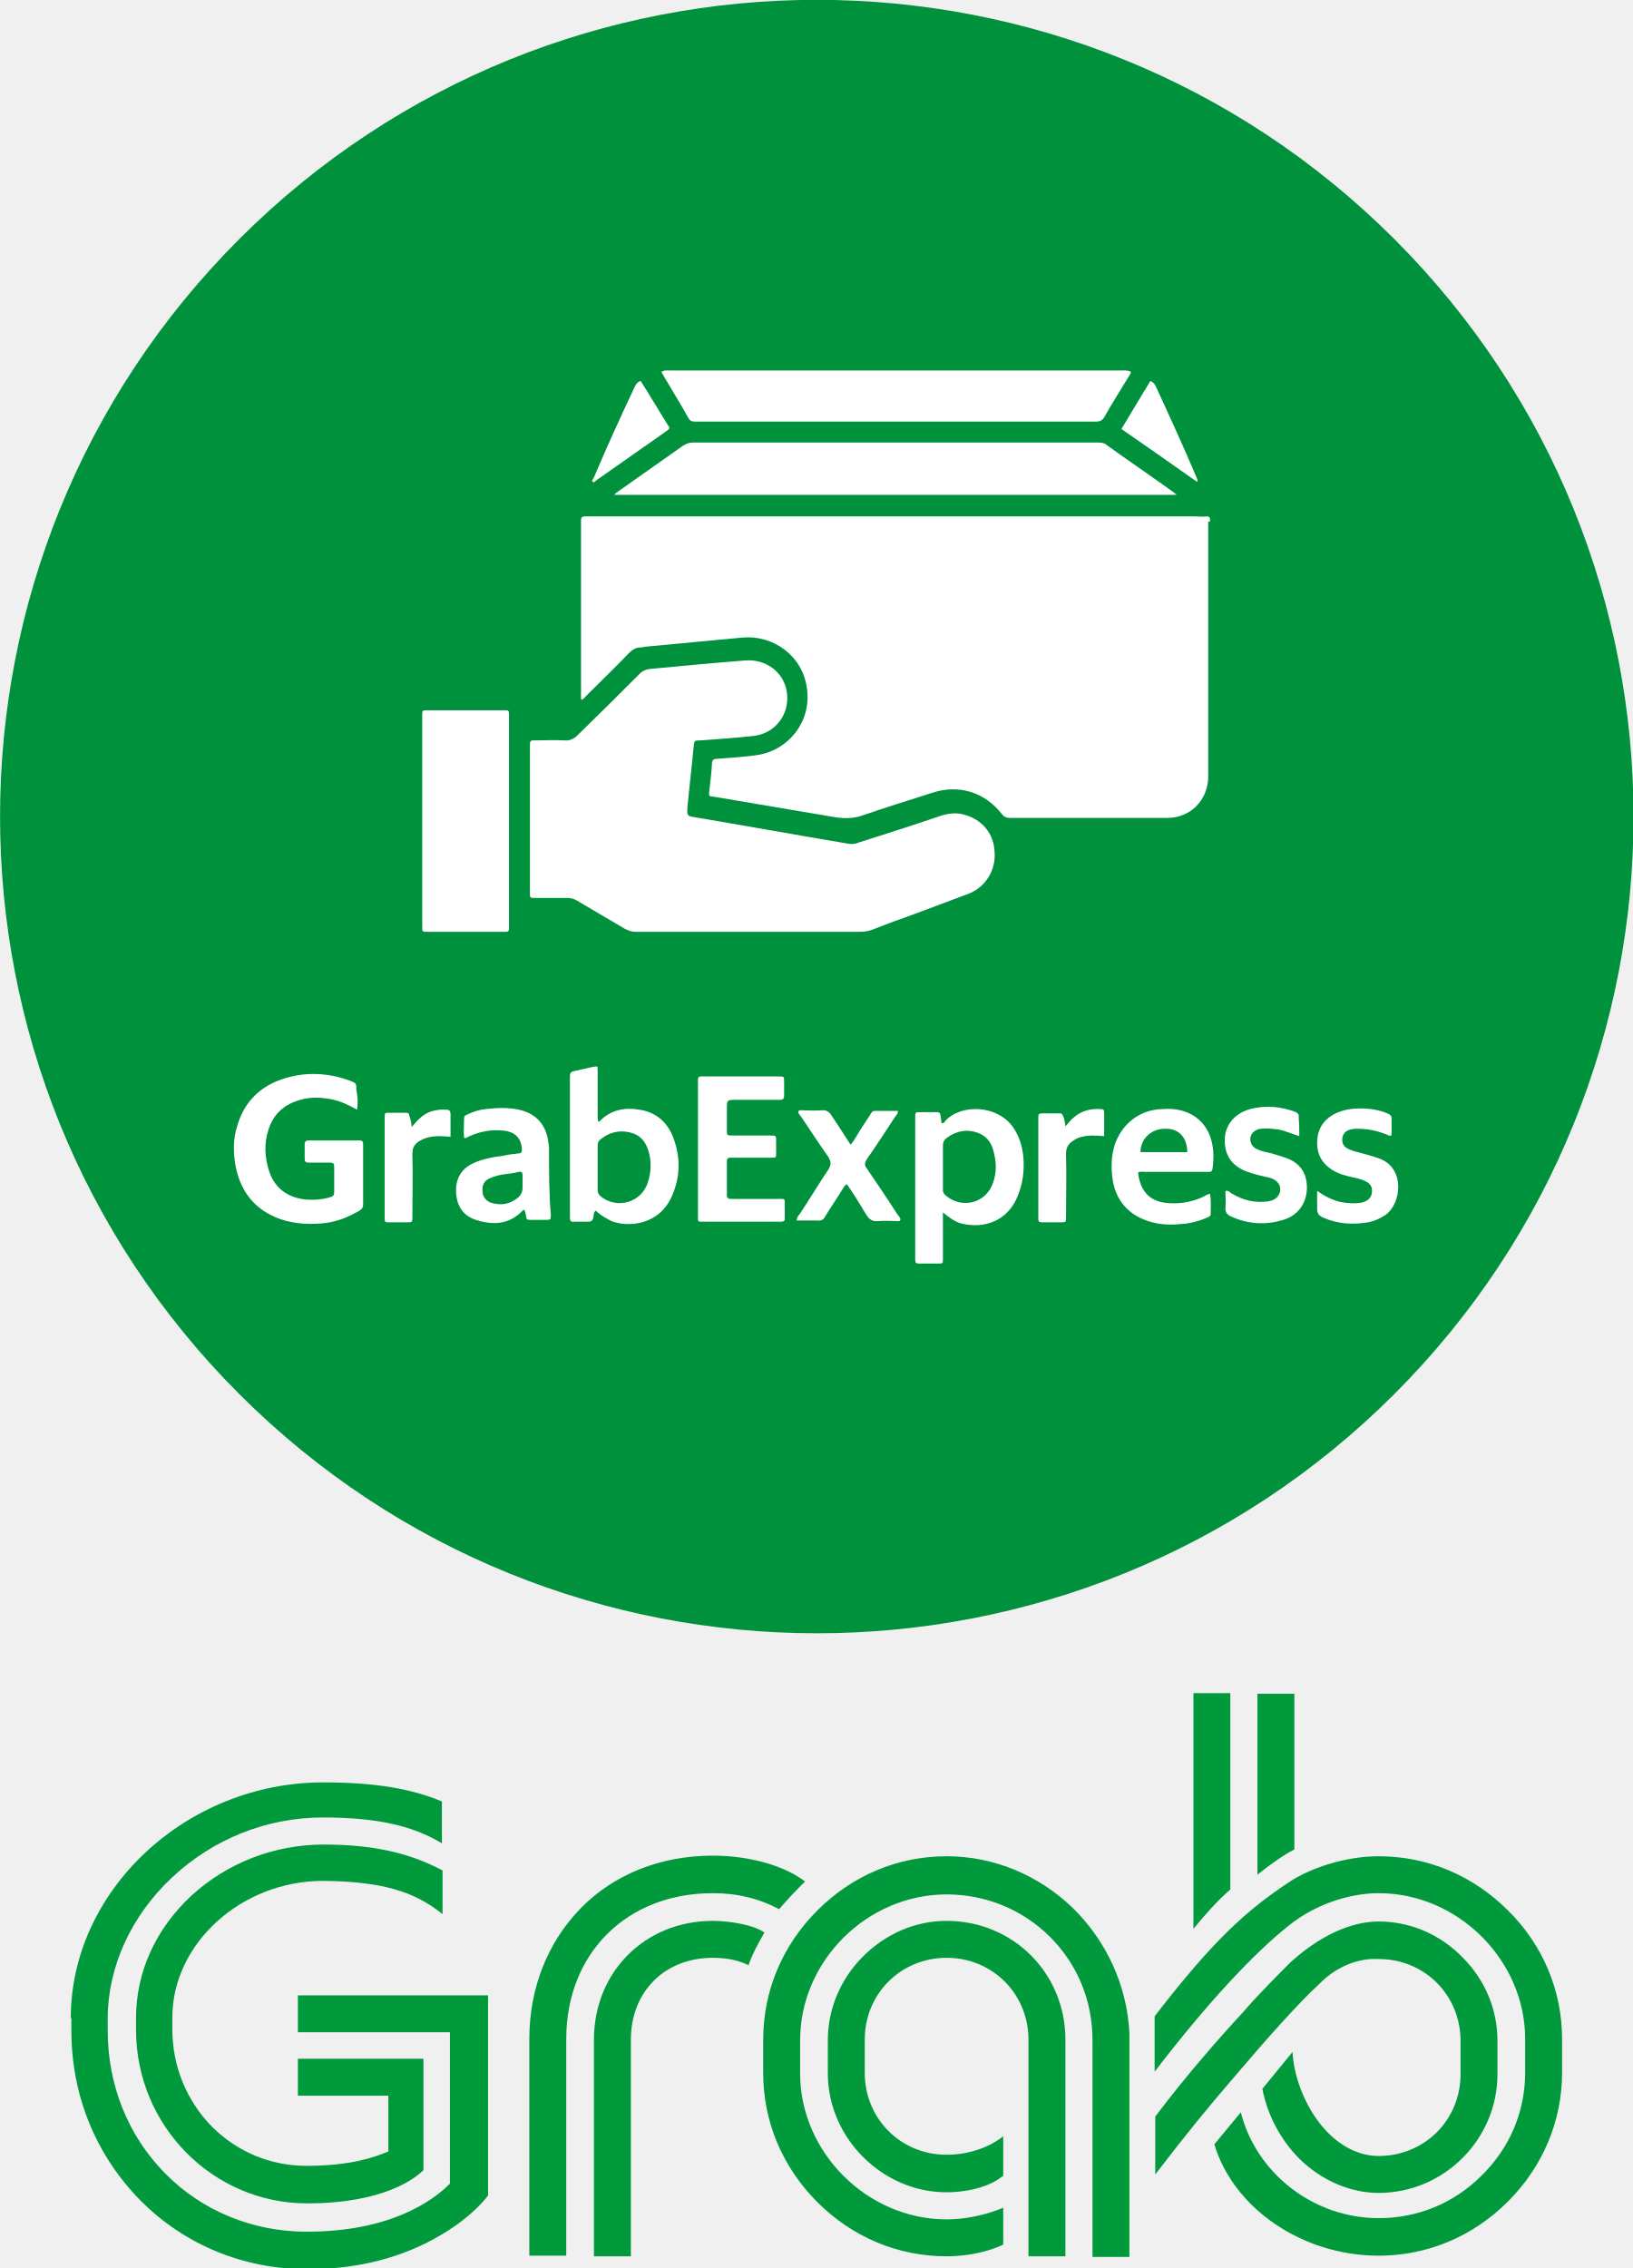
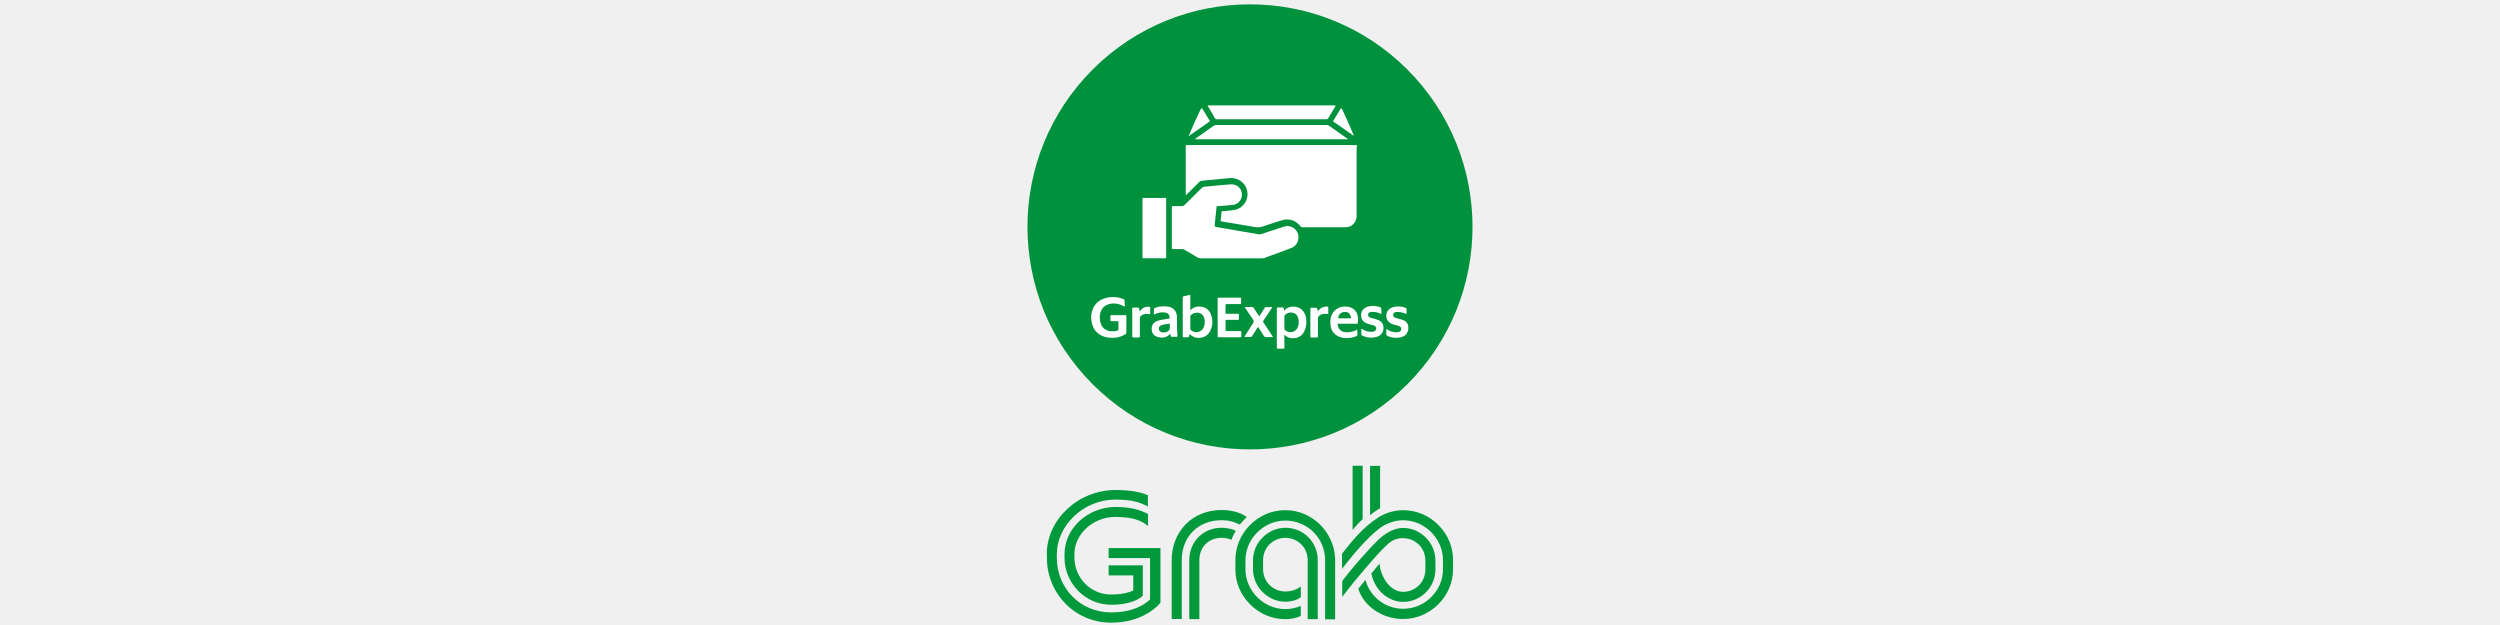
- <svg xmlns="http://www.w3.org/2000/svg" version="1.1" id="GrabExpress" x="0px" y="0px" width="265.3px" height="368.5px" viewBox="0 0 265.3 368.5" style="enable-background:new 0 0 265.3 368.5;" xml:space="preserve">
-   <style type="text/css">
+ <svg xmlns="http://www.w3.org/2000/svg" version="1.1" id="GrabExpress" x="0px" y="0px" width="100" height="25" viewBox="0 0 100 25" xml:space="preserve">
+   <defs id="defs47" />
+   <style type="text/css" id="style2">
	.st0{fill:#00913D;}
	.st1{fill:#FFFFFF;}
	.st2{fill:#009A3C;}
</style>
-   <ellipse transform="matrix(0.7071 -0.7071 0.7071 0.7071 -54.9556 132.6742)" class="st0" cx="132.7" cy="132.7" rx="132.7" ry="132.7" />
-   <path class="st1" d="M58,180.3c-1.4-0.8-2.7-1.4-4.2-1.7c-1.7-0.3-3.3-0.4-5,0.1c-2.6,0.7-4.4,2.3-5.2,4.9c-0.7,2.2-0.6,4.4,0.1,6.6  c0.9,2.9,3.1,4.4,6,4.7c1.4,0.1,2.7,0,4-0.4c0.4-0.1,0.6-0.3,0.6-0.8c0-1.4,0-2.7,0-4.1c0-0.5-0.1-0.7-0.7-0.7c-1.1,0-2.3,0-3.4,0  c-0.6,0-0.7-0.2-0.7-0.7c0-0.7,0-1.5,0-2.2c0-0.4,0.1-0.7,0.6-0.7c2.8,0,5.6,0,8.3,0c0.5,0,0.6,0.2,0.6,0.7c0,1.2,0,2.5,0,3.7  c0,2,0,3.9,0,5.9c0,0.5-0.1,0.8-0.6,1.1c-1.7,1-3.4,1.7-5.4,2c-2.5,0.3-5,0.2-7.4-0.6c-4.3-1.5-6.7-4.7-7.4-9.1  c-0.3-2-0.3-4,0.3-5.9c1-3.7,3.4-6.3,6.9-7.6c3.8-1.4,7.7-1.3,11.5,0.1c1,0.4,1,0.4,1,1.5C58.1,178.1,58.2,179.1,58,180.3z" />
-   <path class="st1" d="M66.9,183.1c0.5-0.5,0.8-1,1.2-1.3c1.2-1.2,2.7-1.6,4.4-1.5c0.5,0,0.7,0.2,0.7,0.8c0,1.2,0,2.3,0,3.6  c-1.3-0.1-2.4-0.2-3.6,0.1c-0.5,0.1-0.9,0.3-1.3,0.5c-0.9,0.5-1.3,1.1-1.3,2.2c0.1,3.4,0,6.8,0,10.2c0,0.9,0,0.9-0.9,0.9  c-0.8,0-1.6,0-2.5,0c-1.2,0-1.1,0.1-1.1-1.1c0-3.8,0-7.6,0-11.3c0-1.6,0-3.1,0-4.7c0-0.7,0-0.7,0.8-0.7c0.9,0,1.7,0,2.6,0  c0.4,0,0.6,0.1,0.6,0.5C66.7,181.7,66.8,182.3,66.9,183.1z" />
-   <path class="st1" d="M89.2,186.9c0-0.4,0-0.8-0.1-1.2c-0.3-2.9-2-4.8-4.8-5.4c-1.8-0.4-3.6-0.3-5.4-0.1c-1,0.1-2,0.4-3,0.9  c-0.3,0.1-0.5,0.2-0.5,0.6c0,1.1-0.1,2.1,0,3.2c0.1,0,0.2,0,0.3,0c0.2-0.1,0.4-0.2,0.6-0.3c1.8-0.8,3.6-1.1,5.5-0.9  c1.9,0.2,2.9,1.2,3,3.1c0,0.4-0.1,0.6-0.5,0.6c-0.9,0.1-1.8,0.2-2.6,0.4c-1.7,0.2-3.3,0.5-4.8,1.2c-2,0.9-2.9,2.6-2.8,4.7  c0.1,2.2,1.1,3.8,3.2,4.5c2.8,0.9,5.5,0.8,7.7-1.6c0,0,0.1,0,0.2,0c0.2,0.4,0.2,0.7,0.3,1.1c0,0.4,0.2,0.5,0.6,0.5  c0.9,0,1.7,0,2.6,0c0.7,0,0.8,0,0.8-0.8C89.2,194.1,89.2,190.5,89.2,186.9L89.2,186.9z M83.4,195.1L83.4,195.1  c-1,0.6-2.2,0.7-3.3,0.4c-1-0.2-1.6-0.9-1.7-1.8c-0.1-1.1,0.2-1.9,1.3-2.3c0.7-0.3,1.4-0.5,2.2-0.6c0.8-0.1,1.6-0.2,2.4-0.4  c0.4-0.1,0.6,0.1,0.6,0.5c0,0.4,0,0.9,0,1.3c0,0.2,0,0.4,0,0.5C85,194,84.3,194.6,83.4,195.1z" />
-   <path class="st1" d="M109.3,184.6c-1-2.4-2.8-3.9-5.4-4.3c-2.4-0.4-4.6,0-6.4,1.8c-0.1,0.1-0.1,0.2-0.3,0.1c-0.1-0.3-0.1-0.6-0.1-1  c0-2.3,0-4.6,0-7c0-1.1,0.1-1-1-0.8c-0.9,0.2-1.8,0.4-2.7,0.6c-0.6,0.1-0.8,0.3-0.8,0.9c0,7.6,0,15.3,0,22.9c0,0.5,0.1,0.8,0.7,0.7  c0.7,0,1.5,0,2.2,0c0.5,0,0.8-0.1,0.9-0.7c0.1-0.4,0-0.8,0.4-1.1c0.4,0.4,0.8,0.7,1.3,1c0.5,0.3,1,0.6,1.5,0.8c3.1,1,7.6,0.2,9.5-4  C110.6,191.2,110.6,187.9,109.3,184.6L109.3,184.6z M105.3,192L105.3,192c-1,3.4-5.1,4.6-7.8,2.3c-0.3-0.3-0.4-0.6-0.4-0.9  c0-1.2,0-2.4,0-3.6c0-1.2,0-2.4,0-3.6c0-0.5,0.1-0.8,0.5-1.1c1.6-1.3,3.5-1.6,5.4-0.9c1.5,0.6,2.1,1.8,2.5,3.3  C105.8,188.9,105.8,190.4,105.3,192z" />
-   <path class="st1" d="M113.4,186.6c0-3.5,0-7,0-10.5c0-0.2,0-0.5,0-0.7c0-0.4,0.2-0.5,0.5-0.5c0.1,0,0.2,0,0.3,0c4.1,0,8.2,0,12.3,0  c0.9,0,0.9,0,0.9,0.9c0,0.7,0,1.5,0,2.2c0,0.5-0.2,0.7-0.7,0.7c-2.4,0-4.7,0-7.1,0c-1.5,0-1.5,0-1.5,1.5c0,1.2,0,2.4,0,3.5  c0,0.7,0,0.8,0.8,0.8c2.1,0,4.2,0,6.3,0c0.9,0,0.9,0,0.9,0.9c0,0.7,0,1.4,0,2c0,0.7,0,0.7-0.8,0.7c-2,0-4,0-6,0c-0.2,0-0.4,0-0.6,0  c-0.4,0-0.6,0.1-0.6,0.6c0,1.8,0,3.6,0,5.5c0,0.6,0.4,0.6,0.8,0.6c2.4,0,4.8,0,7.3,0c1.5,0,1.3-0.2,1.3,1.3c0,0.6,0,1.1,0,1.7  c0.1,0.6-0.2,0.7-0.7,0.7c-4.2,0-8.5,0-12.7,0c-0.7,0-0.7,0-0.7-0.8C113.4,193.9,113.4,190.3,113.4,186.6z" />
-   <path class="st1" d="M138.2,186c0.6-0.7,1-1.5,1.5-2.3c0.6-0.9,1.1-1.7,1.7-2.6c0.2-0.3,0.3-0.6,0.7-0.6c1.3,0,2.5,0,3.8,0  c0,0.5-0.3,0.7-0.5,1c-1.5,2.3-3,4.6-4.6,6.9c-0.3,0.5-0.4,0.9,0,1.4c1.7,2.5,3.4,5,5,7.5c0.2,0.3,0.5,0.5,0.5,0.9  c-0.2,0.3-0.4,0.2-0.7,0.2c-1,0-1.9-0.1-2.9,0c-1,0.1-1.5-0.3-2-1.1c-1-1.7-2-3.3-3.1-4.9c-0.4,0.2-0.5,0.5-0.7,0.8  c-0.9,1.5-1.9,2.9-2.8,4.4c-0.3,0.6-0.7,0.8-1.4,0.7c-1.1,0-2.2,0-3.3,0c0.1-0.5,0.3-0.8,0.5-1c1.6-2.4,3.1-4.9,4.7-7.3  c0.5-0.8,0.4-1.3,0-2c-1.5-2.1-2.9-4.3-4.4-6.5c-0.2-0.3-0.5-0.5-0.5-0.9c0.2-0.3,0.4-0.2,0.7-0.2c1,0,2.1,0.1,3.1,0  c0.8-0.1,1.3,0.3,1.7,1C136.3,183,137.2,184.5,138.2,186z" />
-   <path class="st1" d="M166.3,188.4c-0.1-1.8-0.6-3.6-1.6-5.1c-2.5-3.8-8.5-4-11.1-1.2c-0.1,0.2-0.2,0.4-0.6,0.4  c-0.1-0.4-0.1-0.9-0.2-1.3c0-0.3-0.2-0.5-0.6-0.5c-1,0-2,0-3,0c-0.4,0-0.5,0.2-0.5,0.5c0,0.2,0,0.4,0,0.6c0,7.4,0,14.8,0,22.3  c0,0.2,0,0.4,0,0.6c0,0.4,0.1,0.6,0.6,0.6c1,0,2.1,0,3.1,0c0.8,0,0.8,0,0.8-0.8c0-2.1,0-4.2,0-6.3c0-0.3,0-0.7,0-1.2  c1,0.8,1.9,1.5,3,1.8c3.7,0.9,7.6-0.4,9.2-4.6C166.2,192.2,166.4,190.3,166.3,188.4L166.3,188.4z M161.4,192L161.4,192  c-1,3.4-5,4.6-7.8,2.2c-0.3-0.3-0.4-0.5-0.4-0.9c0-1.2,0-2.5,0-3.7c0-1.2,0-2.4,0-3.5c0-0.5,0.2-0.9,0.6-1.2  c1.6-1.2,3.4-1.5,5.2-0.8c1.5,0.6,2.2,1.8,2.5,3.3C161.9,188.9,161.9,190.5,161.4,192z" />
-   <path class="st1" d="M173.1,183c0.5-0.5,0.8-1,1.2-1.3c1.3-1.2,2.8-1.6,4.5-1.5c0.3,0,0.6,0,0.6,0.5c0,1.3,0,2.5,0,3.9  c-1.3-0.1-2.4-0.2-3.6,0.1c-0.4,0.1-0.8,0.2-1.2,0.5c-0.9,0.5-1.4,1.1-1.4,2.3c0.1,3.4,0,6.8,0,10.2c0,0.9,0,0.9-0.9,0.9  c-1,0-2,0-3,0c-0.4,0-0.6-0.1-0.6-0.5c0-0.2,0-0.5,0-0.7c0-5.1,0-10.2,0-15.3c0-0.2,0-0.5,0-0.7c0-0.3,0.1-0.5,0.5-0.5c1,0,2,0,3,0  c0.3,0,0.4,0.1,0.5,0.4C172.9,181.6,173,182.2,173.1,183z" />
-   <path class="st1" d="M196.3,183.9c-0.8-1.6-2.1-2.7-3.8-3.3c-1.2-0.4-2.4-0.5-3.7-0.4c-3.4,0.1-6.2,2.1-7.5,5.3  c-0.7,1.8-0.8,3.7-0.6,5.6c0.4,3.9,2.7,6.5,6.5,7.5c1.9,0.5,3.7,0.4,5.6,0.2c1.2-0.2,2.3-0.5,3.4-1c0.2-0.1,0.5-0.2,0.5-0.5  c0-1.1,0.1-2.2-0.1-3.3c-0.1,0-0.2,0-0.2,0c-0.3,0.1-0.5,0.2-0.8,0.4c-1.7,0.8-3.5,1.2-5.4,1.1c-3.2-0.1-4.9-1.7-5.3-5  c0.4-0.2,0.8-0.1,1.1-0.1c3.3,0,6.6,0,9.8,0c0.2,0,0.5,0,0.7,0c0.3,0,0.4-0.1,0.5-0.5C197.3,187.8,197.2,185.8,196.3,183.9  L196.3,183.9z M185.3,187.2L185.3,187.2c0-2.2,1.8-3.9,4.2-3.8c2.1,0,3.4,1.5,3.4,3.8C190.3,187.2,187.8,187.2,185.3,187.2z" />
-   <path class="st1" d="M211.1,184.6c-1.3-0.4-2.3-0.9-3.5-1.1c-0.9-0.1-1.9-0.2-2.8-0.1c-1.3,0.2-2,1.3-1.5,2.4c0.2,0.5,0.6,0.8,1.1,1  c0.7,0.3,1.4,0.4,2.2,0.6c1,0.3,2.1,0.6,3,1c1.6,0.8,2.5,2,2.7,3.8c0.3,2.8-1.1,5.2-3.8,6c-2.9,0.9-5.8,0.7-8.6-0.6  c-0.6-0.3-0.8-0.7-0.8-1.3c0.1-0.9,0-1.8,0-2.8c0.5-0.1,0.7,0.2,1,0.4c1.8,1.1,3.8,1.6,5.9,1.3c0.6-0.1,1.2-0.3,1.6-0.8  c0.7-0.9,0.5-2.1-0.5-2.7c-0.5-0.3-1-0.4-1.5-0.5c-0.9-0.2-1.7-0.4-2.6-0.7c-2.8-0.9-4.1-2.7-4-5.5c0.1-2.4,1.8-4.3,4.5-4.9  c2.3-0.5,4.6-0.3,6.8,0.5c0.5,0.2,0.8,0.4,0.7,1C211.1,182.6,211.1,183.5,211.1,184.6z" />
-   <path class="st1" d="M214,193.5c1.3,0.9,2.5,1.5,3.8,1.8c1.1,0.2,2.3,0.3,3.4,0.1c1-0.2,1.6-0.8,1.7-1.6c0.1-0.9-0.2-1.5-1.1-1.9  c-0.8-0.4-1.6-0.5-2.4-0.7c-0.8-0.2-1.6-0.4-2.4-0.8c-1.9-1-3-2.5-3-4.7c0-2.2,1-3.8,3-4.8c1.3-0.6,2.6-0.8,4-0.8  c1.5,0,3,0.2,4.4,0.8c0.5,0.2,0.7,0.4,0.7,0.9c0,0.6,0,1.3,0,1.9c0,1,0,1-0.9,0.6c-1.5-0.6-3-0.9-4.6-0.9c-0.4,0-0.7,0-1.1,0.1  c-0.9,0.2-1.3,0.7-1.4,1.4c-0.1,0.9,0.2,1.4,1,1.8c0.5,0.2,1,0.4,1.5,0.5c1.1,0.3,2.3,0.6,3.4,1c4.4,1.5,3.7,7.4,1.1,9.2  c-0.9,0.6-1.8,1-2.8,1.2c-2.5,0.4-5,0.3-7.4-0.8c-0.6-0.3-0.9-0.6-0.9-1.4C214,195.5,214,194.6,214,193.5z" />
-   <path class="st1" d="M196.6,84.4c0-0.3-0.1-0.5-0.5-0.5c-0.7,0.1-1.4,0-2,0c-32.7,0-65.4,0-98.1,0c-0.3,0-0.6,0-1,0  c-0.4,0-0.6,0.2-0.6,0.6c0,0.2,0,0.4,0,0.6c0,9.2,0,18.3,0,27.5c0,0.3,0,0.7,0,1c0.1,0,0.2,0.1,0.2,0.1c0.2-0.2,0.4-0.3,0.5-0.5  c2.4-2.4,4.8-4.7,7.1-7.1c0.5-0.5,1.1-0.9,1.8-0.9c0.2,0,0.4,0,0.6-0.1c5.3-0.5,10.6-1,15.9-1.5c5.2-0.5,9.9,3,10.6,8.2  c0.8,5.5-3,9.9-7.6,10.8c-1.1,0.2-2.2,0.3-3.3,0.4c-1.3,0.1-2.6,0.2-3.8,0.3c-0.3,0-0.6,0.1-0.7,0.5c-0.1,1.7-0.3,3.4-0.5,5.1  c0,0.3,0,0.5,0.4,0.5c0.2,0,0.5,0.1,0.7,0.1c6.5,1.1,13,2.2,19.5,3.3c1.4,0.2,2.9,0.2,4.3-0.3c3.8-1.3,7.6-2.5,11.4-3.7  c4.3-1.4,8.5-0.1,11.3,3.5c0.4,0.5,0.8,0.6,1.3,0.6c4,0,7.9,0,11.9,0c4.5,0,9.1,0,13.6,0c3.7,0,6.5-2.7,6.7-6.4c0-0.4,0-0.7,0-1.1  c0-13.6,0-27.1,0-40.7C196.6,84.9,196.6,84.7,196.6,84.4z" />
-   <path class="st1" d="M156.4,132.3c-1.2-0.3-2.5-0.1-3.7,0.3c-4.4,1.5-8.8,2.9-13.2,4.3c-0.5,0.2-1,0.3-1.6,0.2  c-8.3-1.4-16.6-2.9-24.9-4.3c-1.4-0.2-1.4-0.3-1.3-1.7c0.3-3.3,0.7-6.5,1-9.8c0.1-1,0.1-1,1.1-1c2.8-0.2,5.6-0.4,8.4-0.7  c3.8-0.3,6.3-3.7,5.6-7.4c-0.6-3.1-3.4-5.1-6.6-4.9c-5.2,0.4-10.4,0.9-15.7,1.4c-0.6,0.1-1.1,0.3-1.5,0.7c-3.4,3.4-6.7,6.7-10.1,10  c-0.6,0.6-1.3,1-2.2,0.9c-1.6-0.1-3.2,0-4.8,0c-0.7,0-0.8,0-0.8,0.8c0,8,0,16,0,24c0,0.8,0,0.8,0.9,0.8c1.7,0,3.4,0,5.1,0  c0.6,0,1.1,0.1,1.6,0.4c2.6,1.5,5.2,3.1,7.8,4.6c0.6,0.3,1.1,0.5,1.8,0.5c6.1,0,12.2,0,18.3,0c6.1,0,12.1,0,18.2,0  c0.6,0,1.2-0.1,1.8-0.3c2.3-0.9,4.7-1.8,7-2.6c2.9-1.1,5.9-2.2,8.8-3.3c2.8-1.1,4.4-3.9,4.2-6.7C161.5,135.3,159.4,133,156.4,132.3z  " />
-   <path class="st1" d="M178.4,71.9c-21.9,0-43.9,0-65.8,0c-0.6,0-1.1,0.2-1.6,0.5c-3.5,2.5-7,4.9-10.5,7.4c-0.2,0.2-0.5,0.3-0.7,0.6  c30.5,0,60.9,0,91.4,0c-0.3-0.2-0.4-0.3-0.5-0.4c-3.6-2.6-7.3-5.1-10.9-7.7C179.5,72,179,71.9,178.4,71.9z" />
-   <path class="st1" d="M111.9,68c0.3,0.5,0.7,0.5,1.1,0.5c21.7,0,43.4,0,65.1,0c0.6,0,1-0.2,1.3-0.7c1.3-2.3,2.7-4.5,4.1-6.8  c0.1-0.2,0.3-0.3,0.2-0.6c-0.6-0.3-1.2-0.2-1.8-0.2c-16,0-32,0-48.1,0c-8.2,0-16.5,0-24.7,0c-0.6,0-1.1-0.1-1.6,0.2  c0,0.1,0,0.2,0.1,0.3C109,63.1,110.5,65.5,111.9,68z" />
-   <path class="st1" d="M81.8,115.4c-4.1,0-8.2,0-12.3,0c-0.9,0-0.9,0-0.9,0.9c0,11.4,0,22.8,0,34.2c0,0.9,0,0.9,0.9,0.9  c4.1,0,8.2,0,12.3,0c0.1,0,0.3,0,0.4,0c0.4,0,0.5-0.2,0.5-0.5c0-0.2,0-0.5,0-0.7c0-5.6,0-11.2,0-16.8c0-5.7,0-11.4,0-17.1  C82.7,115.4,82.7,115.4,81.8,115.4z" />
-   <path class="st1" d="M194.5,78.3c0.1-0.3,0.1-0.4,0-0.5c-2.1-5-4.4-10-6.7-15c-0.2-0.4-0.4-0.7-0.9-0.9c-1.6,2.6-3.1,5.2-4.7,7.8  C186.4,72.6,190.4,75.4,194.5,78.3z" />
-   <path class="st1" d="M96.8,78.1c3.8-2.7,7.6-5.3,11.4-8c0.7-0.5,0.7-0.5,0.2-1.2c-1.1-1.8-2.2-3.6-3.3-5.4c-0.3-0.5-0.7-1.1-1-1.6  c-0.6,0.2-0.8,0.6-1,1c-2.3,4.9-4.6,9.9-6.7,14.9c-0.1,0.1-0.3,0.3-0.1,0.5C96.5,78.4,96.7,78.3,96.8,78.1z" />
-   <path class="st2" d="M204.3,304.6v-29.4h6v25.3C208.7,301.3,206.4,302.9,204.3,304.6L204.3,304.6z M193.9,313.4L193.9,313.4  c1.8-2.2,3.8-4.5,6-6.4v-31.9h-6V313.4L193.9,313.4z M124,336.8L124,336.8c0,7.9,3.1,15.3,8.8,21c5.7,5.7,13.1,8.8,21,8.8  c3.3,0,6.7-0.7,9.2-1.9v-6c-2.8,1.2-6.2,1.9-9.2,1.9c-12.9,0-23.8-10.9-23.8-23.7v-5.4c0-12.9,10.9-23.7,23.8-23.7  c6.4,0,12.4,2.5,16.8,6.9c4.5,4.5,6.9,10.4,6.9,16.8v35.2h6v-36.4c-0.4-7.7-3.7-14.9-9.2-20.3c-5.6-5.4-12.9-8.4-20.5-8.4  c-7.9,0-15.3,3.1-21,8.8c-5.7,5.7-8.8,13.1-8.8,21V336.8L124,336.8z M214.3,322.4c-3.1,2.8-8.7,9.1-13.2,14.4  c-5,5.8-8.1,9.6-13.4,16.5v-9.4c4.8-6.4,10.4-12.8,14.3-17c2.3-2.7,6.1-6.5,7.7-8.1l0,0c6-5.4,11.1-6.6,14.3-6.6c5,0,9.9,2,13.6,5.8  c3.7,3.7,5.7,8.5,5.7,13.6v5.4c0,10.6-8.7,19.3-19.3,19.3c-4.4,0-8.7-1.8-12.2-4.9c-3.4-3.1-5.8-7.4-6.7-12l4.9-6  c0.2,3.8,1.8,8.1,4.2,11.3c2.7,3.6,6.2,5.6,9.8,5.6c7.4,0,13.3-5.8,13.3-13.3v-5.4c0-7.4-5.8-13.3-13.3-13.3  C220.6,318.1,217,319.6,214.3,322.4L214.3,322.4L214.3,322.4z M71.9,311L71.9,311v-7.1c-5.5-2.9-11.4-4.2-19.3-4.2  c-8.1,0-15.7,3-21.5,8.3c-5.8,5.4-9,12.4-9,19.9v1.9c0,15.6,12.5,28.2,27.8,28.2c12.5,0,17.6-4.1,18.9-5.4v-18.1H48.4v6h14.7v9.1  l-0.1,0c-1.9,0.8-5.8,2.3-13.2,2.3c-5.9,0-11.3-2.3-15.4-6.4c-4.1-4.2-6.4-9.8-6.4-15.8v-1.9c0-12,11.2-22.2,24.5-22.2  C61.8,305.7,67.2,307.2,71.9,311L71.9,311z M115.8,318.1c-7.8,0-13.3,5.5-13.3,13.3v35.2h-6v-35.2c0-11,8.3-19.3,19.3-19.3  c2.9,0,6.8,0.7,8.4,1.9c-1.1,1.9-1.9,3.4-2.6,5.3C120,318.5,118.1,318.1,115.8,318.1L115.8,318.1L115.8,318.1z M11.5,327.9  c0-20.8,18.8-38.3,41-38.3c8.4,0,14.3,1,19.3,3.1v6.8c-4.8-2.9-10.7-4.2-19.3-4.2c-9.2,0-17.9,3.5-24.6,9.8  c-6.6,6.2-10.4,14.5-10.4,22.9v1.9c0,8.9,3.3,17.1,9.3,23.2c6,6.1,14.2,9.5,23,9.5c13.5,0,20.4-4.9,23.3-7.8l0,0v-24.6H48.4v-6h30.9  v32.5c-0.2,0.3-2.5,3.4-7.6,6.4c-6.2,3.7-13.5,5.6-21.8,5.6c-10.3,0-20-4-27.1-11.2c-7.2-7.3-11.2-17-11.2-27.5V327.9L11.5,327.9  L11.5,327.9z M173.1,366.6h-6v-35.2c0-7.4-5.8-13.3-13.3-13.3c-7.4,0-13.3,5.8-13.3,13.3v5.4c0,7.4,5.8,13.3,13.3,13.3  c3.4,0,6.8-1.1,9.2-3v6.4c-2.4,2-6.3,2.7-9.2,2.7c-10.5,0-19.3-8.9-19.3-19.3v-5.4c0-5,2-9.9,5.7-13.6c3.7-3.7,8.5-5.8,13.6-5.8  c10.8,0,19.3,8.5,19.3,19.3V366.6L173.1,366.6L173.1,366.6z M115.8,307.6c-14,0-23.8,9.8-23.8,23.7v35.2h-6v-35.2  c0-8.3,3-15.8,8.4-21.3c5.4-5.5,13-8.5,21.4-8.5c5.9,0,11.6,1.6,15,4.2c-1.1,1.1-2.7,2.7-4.2,4.5  C123.4,308.5,119.9,307.6,115.8,307.6L115.8,307.6L115.8,307.6z M245,310.4L245,310.4c-5.7-5.7-13.1-8.8-21-8.8  c-5.7,0-11.5,2.1-14.7,4.3c-6.6,4.4-12,9.1-21.7,21.7v9c8.2-10.7,16-19.2,22-23.9c3.9-3.1,9.4-5.1,14.4-5.1  c12.9,0,23.8,10.9,23.8,23.7v5.4c0,6.4-2.5,12.3-7.1,16.8c-4.5,4.5-10.4,6.9-16.7,6.9c-10.6,0-19.9-7.3-22.4-17.2l-4.3,5.2  c3.1,10.4,14.3,18.1,26.7,18.1c7.9,0,15.3-3.1,21-8.8c5.7-5.7,8.8-13.1,8.8-21v-5.4C253.8,323.5,250.7,316,245,310.4z" />
+   <g id="g3855" transform="translate(40.79632,-0.5855403)">
+     <circle style="fill:#00913d;stroke-width:0.067" r="8.901" id="ellipse4" cy="13.339" cx="-0.323" class="st0" transform="rotate(-45)" />
+     <path style="fill:#ffffff;stroke-width:0.067" id="path6" d="M 4.193,12.856 C 4.099,12.802 4.011,12.762 3.911,12.742 3.797,12.721 3.689,12.715 3.575,12.748 c -0.174,0.047 -0.295,0.154 -0.349,0.329 -0.047,0.148 -0.04,0.295 0.007,0.443 0.06,0.195 0.208,0.295 0.402,0.315 0.094,0.007 0.181,0 0.268,-0.027 0.027,-0.007 0.04,-0.02 0.04,-0.054 0,-0.094 0,-0.181 0,-0.275 0,-0.034 -0.007,-0.047 -0.047,-0.047 -0.074,0 -0.154,0 -0.228,0 -0.04,0 -0.047,-0.013 -0.047,-0.047 0,-0.047 0,-0.101 0,-0.148 0,-0.027 0.007,-0.047 0.04,-0.047 0.188,0 0.376,0 0.557,0 0.034,0 0.04,0.013 0.04,0.047 0,0.08 0,0.168 0,0.248 0,0.134 0,0.262 0,0.396 0,0.034 -0.007,0.054 -0.04,0.074 -0.114,0.067 -0.228,0.114 -0.362,0.134 -0.168,0.02 -0.335,0.013 -0.496,-0.04 C 3.072,13.949 2.911,13.734 2.864,13.439 c -0.02,-0.134 -0.02,-0.268 0.02,-0.396 0.067,-0.248 0.228,-0.423 0.463,-0.51 0.255,-0.094 0.516,-0.087 0.771,0.007 0.067,0.027 0.067,0.027 0.067,0.101 0.013,0.067 0.02,0.134 0.007,0.215 z" class="st1" />
+     <path style="fill:#ffffff;stroke-width:0.067" id="path8" d="m 4.789,13.043 c 0.034,-0.034 0.054,-0.067 0.08,-0.087 0.08,-0.08 0.181,-0.107 0.295,-0.101 0.034,0 0.047,0.013 0.047,0.054 0,0.08 0,0.154 0,0.241 -0.087,-0.007 -0.161,-0.013 -0.241,0.007 -0.034,0.007 -0.06,0.02 -0.087,0.034 -0.06,0.034 -0.087,0.074 -0.087,0.148 0.007,0.228 0,0.456 0,0.684 0,0.06 0,0.06 -0.06,0.06 -0.054,0 -0.107,0 -0.168,0 -0.08,0 -0.074,0.007 -0.074,-0.074 0,-0.255 0,-0.51 0,-0.758 0,-0.107 0,-0.208 0,-0.315 0,-0.047 0,-0.047 0.054,-0.047 0.06,0 0.114,0 0.174,0 0.027,0 0.04,0.007 0.04,0.034 0.013,0.027 0.02,0.067 0.027,0.121 z" class="st1" />
+     <path style="fill:#ffffff;stroke-width:0.067" id="path10" d="m 6.285,13.298 c 0,-0.027 0,-0.054 -0.007,-0.08 C 6.258,13.023 6.144,12.896 5.957,12.856 5.836,12.829 5.715,12.836 5.594,12.849 c -0.067,0.007 -0.134,0.027 -0.201,0.06 -0.02,0.007 -0.034,0.013 -0.034,0.04 0,0.074 -0.007,0.141 0,0.215 0.007,0 0.013,0 0.02,0 0.013,-0.007 0.027,-0.013 0.04,-0.02 0.121,-0.054 0.241,-0.074 0.369,-0.06 0.127,0.013 0.195,0.08 0.201,0.208 0,0.027 -0.007,0.04 -0.034,0.04 -0.06,0.007 -0.121,0.013 -0.174,0.027 -0.114,0.013 -0.221,0.034 -0.322,0.08 -0.134,0.06 -0.195,0.174 -0.188,0.315 0.007,0.148 0.074,0.255 0.215,0.302 0.188,0.06 0.369,0.054 0.516,-0.107 0,0 0.007,0 0.013,0 0.013,0.027 0.013,0.047 0.02,0.074 0,0.027 0.013,0.034 0.04,0.034 0.06,0 0.114,0 0.174,0 0.047,0 0.054,0 0.054,-0.054 -0.02,-0.221 -0.02,-0.463 -0.02,-0.704 z m -0.389,0.55 v 0 c -0.067,0.04 -0.148,0.047 -0.221,0.027 -0.067,-0.013 -0.107,-0.06 -0.114,-0.121 -0.007,-0.074 0.013,-0.127 0.087,-0.154 0.047,-0.02 0.094,-0.034 0.148,-0.04 0.054,-0.007 0.107,-0.013 0.161,-0.027 0.027,-0.007 0.04,0.007 0.04,0.034 0,0.027 0,0.06 0,0.087 0,0.013 0,0.027 0,0.034 0.007,0.087 -0.04,0.127 -0.101,0.161 z" class="st1" />
+     <path style="fill:#ffffff;stroke-width:0.067" id="path12" d="m 7.634,13.144 c -0.067,-0.161 -0.188,-0.262 -0.362,-0.288 -0.161,-0.027 -0.309,0 -0.429,0.121 -0.007,0.007 -0.007,0.013 -0.02,0.007 -0.007,-0.02 -0.007,-0.04 -0.007,-0.067 0,-0.154 0,-0.309 0,-0.47 0,-0.074 0.007,-0.067 -0.067,-0.054 -0.06,0.013 -0.121,0.027 -0.181,0.04 -0.04,0.007 -0.054,0.02 -0.054,0.06 0,0.51 0,1.026 0,1.536 0,0.034 0.007,0.054 0.047,0.047 0.047,0 0.101,0 0.148,0 0.034,0 0.054,-0.007 0.06,-0.047 0.007,-0.027 0,-0.054 0.027,-0.074 0.027,0.027 0.054,0.047 0.087,0.067 0.034,0.02 0.067,0.04 0.101,0.054 0.208,0.067 0.51,0.013 0.637,-0.268 0.101,-0.221 0.101,-0.443 0.013,-0.664 z m -0.268,0.496 v 0 c -0.067,0.228 -0.342,0.309 -0.523,0.154 -0.02,-0.02 -0.027,-0.04 -0.027,-0.06 0,-0.08 0,-0.161 0,-0.241 0,-0.08 0,-0.161 0,-0.241 0,-0.034 0.007,-0.054 0.034,-0.074 0.107,-0.087 0.235,-0.107 0.362,-0.06 0.101,0.04 0.141,0.121 0.168,0.221 0.02,0.094 0.02,0.195 -0.013,0.302 z" class="st1" />
+     <path style="fill:#ffffff;stroke-width:0.067" id="path14" d="m 7.909,13.278 c 0,-0.235 0,-0.47 0,-0.704 0,-0.013 0,-0.034 0,-0.047 0,-0.027 0.013,-0.034 0.034,-0.034 0.007,0 0.013,0 0.02,0 0.275,0 0.55,0 0.825,0 0.06,0 0.06,0 0.06,0.06 0,0.047 0,0.101 0,0.148 0,0.034 -0.013,0.047 -0.047,0.047 -0.161,0 -0.315,0 -0.476,0 -0.101,0 -0.101,0 -0.101,0.101 0,0.08 0,0.161 0,0.235 0,0.047 0,0.054 0.054,0.054 0.141,0 0.282,0 0.423,0 0.06,0 0.06,0 0.06,0.06 0,0.047 0,0.094 0,0.134 0,0.047 0,0.047 -0.054,0.047 -0.134,0 -0.268,0 -0.402,0 -0.013,0 -0.027,0 -0.04,0 -0.027,0 -0.04,0.007 -0.04,0.04 0,0.121 0,0.241 0,0.369 0,0.04 0.027,0.04 0.054,0.04 0.161,0 0.322,0 0.49,0 0.101,0 0.087,-0.013 0.087,0.087 0,0.04 0,0.074 0,0.114 0.007,0.04 -0.013,0.047 -0.047,0.047 -0.282,0 -0.57,0 -0.852,0 -0.047,0 -0.047,0 -0.047,-0.054 0,-0.255 0,-0.496 0,-0.745 z" class="st1" />
+     <path style="fill:#ffffff;stroke-width:0.067" id="path16" d="m 9.572,13.238 c 0.04,-0.047 0.067,-0.101 0.101,-0.154 0.04,-0.06 0.074,-0.114 0.114,-0.174 0.013,-0.02 0.02,-0.04 0.047,-0.04 0.087,0 0.168,0 0.255,0 0,0.034 -0.02,0.047 -0.034,0.067 -0.101,0.154 -0.201,0.309 -0.309,0.463 -0.02,0.034 -0.027,0.06 0,0.094 0.114,0.168 0.228,0.335 0.335,0.503 0.013,0.02 0.034,0.034 0.034,0.06 -0.013,0.02 -0.027,0.013 -0.047,0.013 -0.067,0 -0.127,-0.007 -0.195,0 -0.067,0.007 -0.101,-0.02 -0.134,-0.074 -0.067,-0.114 -0.134,-0.221 -0.208,-0.329 -0.027,0.013 -0.034,0.034 -0.047,0.054 -0.06,0.101 -0.127,0.195 -0.188,0.295 -0.02,0.04 -0.047,0.054 -0.094,0.047 -0.074,0 -0.148,0 -0.221,0 0.007,-0.034 0.02,-0.054 0.034,-0.067 0.107,-0.161 0.208,-0.329 0.315,-0.49 0.034,-0.054 0.027,-0.087 0,-0.134 -0.101,-0.141 -0.195,-0.288 -0.295,-0.436 -0.013,-0.02 -0.034,-0.034 -0.034,-0.06 0.013,-0.02 0.027,-0.013 0.047,-0.013 0.067,0 0.141,0.007 0.208,0 0.054,-0.007 0.087,0.02 0.114,0.067 0.074,0.107 0.134,0.208 0.201,0.309 z" class="st1" />
+     <path style="fill:#ffffff;stroke-width:0.067" id="path18" d="m 11.457,13.399 c -0.007,-0.121 -0.04,-0.241 -0.107,-0.342 -0.168,-0.255 -0.57,-0.268 -0.745,-0.08 -0.007,0.013 -0.013,0.027 -0.04,0.027 -0.007,-0.027 -0.007,-0.06 -0.013,-0.087 0,-0.02 -0.013,-0.034 -0.04,-0.034 -0.067,0 -0.134,0 -0.201,0 -0.027,0 -0.034,0.013 -0.034,0.034 0,0.013 0,0.027 0,0.04 0,0.496 0,0.993 0,1.496 0,0.013 0,0.027 0,0.04 0,0.027 0.007,0.04 0.04,0.04 0.067,0 0.141,0 0.208,0 0.054,0 0.054,0 0.054,-0.054 0,-0.141 0,-0.282 0,-0.423 0,-0.02 0,-0.047 0,-0.08 0.067,0.054 0.127,0.101 0.201,0.121 0.248,0.06 0.51,-0.027 0.617,-0.309 0.054,-0.134 0.067,-0.262 0.06,-0.389 z m -0.329,0.241 v 0 c -0.067,0.228 -0.335,0.309 -0.523,0.148 -0.02,-0.02 -0.027,-0.034 -0.027,-0.06 0,-0.08 0,-0.168 0,-0.248 0,-0.08 0,-0.161 0,-0.235 0,-0.034 0.013,-0.06 0.04,-0.08 0.107,-0.08 0.228,-0.101 0.349,-0.054 0.101,0.04 0.148,0.121 0.168,0.221 0.027,0.101 0.027,0.208 -0.007,0.309 z" class="st1" />
+     <path style="fill:#ffffff;stroke-width:0.067" id="path20" d="m 11.913,13.037 c 0.034,-0.034 0.054,-0.067 0.08,-0.087 0.087,-0.08 0.188,-0.107 0.302,-0.101 0.02,0 0.04,0 0.04,0.034 0,0.087 0,0.168 0,0.262 -0.087,-0.007 -0.161,-0.013 -0.241,0.007 -0.027,0.007 -0.054,0.013 -0.08,0.034 -0.06,0.034 -0.094,0.074 -0.094,0.154 0.007,0.228 0,0.456 0,0.684 0,0.06 0,0.06 -0.06,0.06 -0.067,0 -0.134,0 -0.201,0 -0.027,0 -0.04,-0.007 -0.04,-0.034 0,-0.013 0,-0.034 0,-0.047 0,-0.342 0,-0.684 0,-1.026 0,-0.013 0,-0.034 0,-0.047 0,-0.02 0.007,-0.034 0.034,-0.034 0.067,0 0.134,0 0.201,0 0.02,0 0.027,0.007 0.034,0.027 0.013,0.02 0.02,0.06 0.027,0.114 z" class="st1" />
+     <path style="fill:#ffffff;stroke-width:0.067" id="path22" d="m 13.469,13.097 c -0.054,-0.107 -0.141,-0.181 -0.255,-0.221 -0.08,-0.027 -0.161,-0.034 -0.248,-0.027 -0.228,0.007 -0.416,0.141 -0.503,0.356 -0.047,0.121 -0.054,0.248 -0.04,0.376 0.027,0.262 0.181,0.436 0.436,0.503 0.127,0.034 0.248,0.027 0.376,0.013 0.08,-0.013 0.154,-0.034 0.228,-0.067 0.013,-0.007 0.034,-0.013 0.034,-0.034 0,-0.074 0.007,-0.148 -0.007,-0.221 -0.007,0 -0.013,0 -0.013,0 -0.02,0.007 -0.034,0.013 -0.054,0.027 -0.114,0.054 -0.235,0.08 -0.362,0.074 -0.215,-0.007 -0.329,-0.114 -0.356,-0.335 0.027,-0.013 0.054,-0.007 0.074,-0.007 0.221,0 0.443,0 0.657,0 0.013,0 0.034,0 0.047,0 0.02,0 0.027,-0.007 0.034,-0.034 0.02,-0.141 0.013,-0.275 -0.047,-0.402 z m -0.738,0.221 v 0 c 0,-0.148 0.121,-0.262 0.282,-0.255 0.141,0 0.228,0.101 0.228,0.255 -0.174,0 -0.342,0 -0.51,0 z" class="st1" />
+     <path style="fill:#ffffff;stroke-width:0.067" id="path24" d="m 14.462,13.144 c -0.087,-0.027 -0.154,-0.06 -0.235,-0.074 -0.06,-0.007 -0.127,-0.013 -0.188,-0.007 -0.087,0.013 -0.134,0.087 -0.101,0.161 0.013,0.034 0.04,0.054 0.074,0.067 0.047,0.02 0.094,0.027 0.148,0.04 0.067,0.02 0.141,0.04 0.201,0.067 0.107,0.054 0.168,0.134 0.181,0.255 0.02,0.188 -0.074,0.349 -0.255,0.402 -0.195,0.06 -0.389,0.047 -0.577,-0.04 -0.04,-0.02 -0.054,-0.047 -0.054,-0.087 0.007,-0.06 0,-0.121 0,-0.188 0.034,-0.007 0.047,0.013 0.067,0.027 0.121,0.074 0.255,0.107 0.396,0.087 0.04,-0.007 0.08,-0.02 0.107,-0.054 0.047,-0.06 0.034,-0.141 -0.034,-0.181 -0.034,-0.02 -0.067,-0.027 -0.101,-0.034 -0.06,-0.013 -0.114,-0.027 -0.174,-0.047 -0.188,-0.06 -0.275,-0.181 -0.268,-0.369 0.007,-0.161 0.121,-0.288 0.302,-0.329 0.154,-0.034 0.309,-0.02 0.456,0.034 0.034,0.013 0.054,0.027 0.047,0.067 0.007,0.067 0.007,0.127 0.007,0.201 z" class="st1" />
+     <path style="fill:#ffffff;stroke-width:0.067" id="path26" d="m 14.656,13.741 c 0.087,0.06 0.168,0.101 0.255,0.121 0.074,0.013 0.154,0.02 0.228,0.007 0.067,-0.013 0.107,-0.054 0.114,-0.107 0.007,-0.06 -0.013,-0.101 -0.074,-0.127 -0.054,-0.027 -0.107,-0.034 -0.161,-0.047 -0.054,-0.013 -0.107,-0.027 -0.161,-0.054 -0.127,-0.067 -0.201,-0.168 -0.201,-0.315 0,-0.148 0.067,-0.255 0.201,-0.322 0.087,-0.04 0.174,-0.054 0.268,-0.054 0.101,0 0.201,0.013 0.295,0.054 0.034,0.013 0.047,0.027 0.047,0.06 0,0.04 0,0.087 0,0.127 0,0.067 0,0.067 -0.06,0.04 -0.101,-0.04 -0.201,-0.06 -0.309,-0.06 -0.027,0 -0.047,0 -0.074,0.007 -0.06,0.013 -0.087,0.047 -0.094,0.094 -0.007,0.06 0.013,0.094 0.067,0.121 0.034,0.013 0.067,0.027 0.101,0.034 0.074,0.02 0.154,0.04 0.228,0.067 0.295,0.101 0.248,0.496 0.074,0.617 -0.06,0.04 -0.121,0.067 -0.188,0.08 -0.168,0.027 -0.335,0.02 -0.496,-0.054 -0.04,-0.02 -0.06,-0.04 -0.06,-0.094 0,-0.06 0,-0.121 0,-0.195 z" class="st1" />
+     <path style="fill:#ffffff;stroke-width:0.067" id="path28" d="m 13.489,6.423 c 0,-0.02 -0.007,-0.034 -0.034,-0.034 -0.047,0.007 -0.094,0 -0.134,0 -2.193,0 -4.387,0 -6.58,0 -0.02,0 -0.04,0 -0.067,0 -0.027,0 -0.04,0.013 -0.04,0.04 0,0.013 0,0.027 0,0.04 0,0.617 0,1.227 0,1.845 0,0.02 0,0.047 0,0.067 0.007,0 0.013,0.007 0.013,0.007 0.013,-0.013 0.027,-0.02 0.034,-0.034 0.161,-0.161 0.322,-0.315 0.476,-0.476 0.034,-0.034 0.074,-0.06 0.121,-0.06 0.013,0 0.027,0 0.04,-0.007 0.356,-0.034 0.711,-0.067 1.067,-0.101 0.349,-0.034 0.664,0.201 0.711,0.55 0.054,0.369 -0.201,0.664 -0.51,0.724 -0.074,0.013 -0.148,0.02 -0.221,0.027 -0.087,0.007 -0.174,0.013 -0.255,0.02 -0.02,0 -0.04,0.007 -0.047,0.034 -0.007,0.114 -0.02,0.228 -0.034,0.342 0,0.02 0,0.034 0.027,0.034 0.013,0 0.034,0.007 0.047,0.007 0.436,0.074 0.872,0.148 1.308,0.221 0.094,0.013 0.195,0.013 0.288,-0.02 0.255,-0.087 0.51,-0.168 0.765,-0.248 0.288,-0.094 0.57,-0.007 0.758,0.235 0.027,0.034 0.054,0.04 0.087,0.04 0.268,0 0.53,0 0.798,0 0.302,0 0.61,0 0.912,0 0.248,0 0.436,-0.181 0.449,-0.429 0,-0.027 0,-0.047 0,-0.074 0,-0.912 0,-1.818 0,-2.73 0.02,0.013 0.02,0 0.02,-0.02 z" class="st1" />
+     <path style="fill:#ffffff;stroke-width:0.067" id="path30" d="M 10.793,9.636 C 10.712,9.616 10.625,9.629 10.545,9.656 10.249,9.757 9.954,9.851 9.659,9.945 9.626,9.958 9.592,9.965 9.552,9.958 8.995,9.864 8.438,9.763 7.882,9.67 7.788,9.656 7.788,9.649 7.795,9.555 c 0.02,-0.221 0.047,-0.436 0.067,-0.657 0.007,-0.067 0.007,-0.067 0.074,-0.067 C 8.123,8.818 8.311,8.804 8.499,8.784 8.754,8.764 8.921,8.536 8.874,8.288 8.834,8.08 8.646,7.946 8.432,7.959 c -0.349,0.027 -0.698,0.06 -1.053,0.094 -0.04,0.007 -0.074,0.02 -0.101,0.047 -0.228,0.228 -0.449,0.449 -0.677,0.671 -0.04,0.04 -0.087,0.067 -0.148,0.06 -0.107,-0.007 -0.215,0 -0.322,0 -0.047,0 -0.054,0 -0.054,0.054 0,0.537 0,1.073 0,1.61 0,0.054 0,0.054 0.06,0.054 0.114,0 0.228,0 0.342,0 0.04,0 0.074,0.007 0.107,0.027 0.174,0.101 0.349,0.208 0.523,0.309 0.04,0.02 0.074,0.034 0.121,0.034 0.409,0 0.818,0 1.227,0 0.409,0 0.812,0 1.221,0 0.04,0 0.08,-0.007 0.121,-0.02 0.154,-0.06 0.315,-0.121 0.47,-0.174 0.195,-0.074 0.396,-0.148 0.59,-0.221 0.188,-0.074 0.295,-0.262 0.282,-0.449 -0.007,-0.215 -0.148,-0.369 -0.349,-0.416 z" class="st1" />
+     <path style="fill:#ffffff;stroke-width:0.067" id="path32" d="m 12.268,5.585 c -1.469,0 -2.945,0 -4.414,0 -0.04,0 -0.074,0.013 -0.107,0.034 -0.235,0.168 -0.47,0.329 -0.704,0.496 -0.013,0.013 -0.034,0.02 -0.047,0.04 2.046,0 4.085,0 6.131,0 -0.02,-0.013 -0.027,-0.02 -0.034,-0.027 -0.241,-0.174 -0.49,-0.342 -0.731,-0.516 -0.02,-0.02 -0.054,-0.027 -0.094,-0.027 z" class="st1" />
+     <path style="fill:#ffffff;stroke-width:0.067" id="path34" d="m 7.808,5.323 c 0.02,0.034 0.047,0.034 0.074,0.034 1.456,0 2.911,0 4.367,0 0.04,0 0.067,-0.013 0.087,-0.047 0.087,-0.154 0.181,-0.302 0.275,-0.456 0.007,-0.013 0.02,-0.02 0.013,-0.04 -0.04,-0.02 -0.08,-0.013 -0.121,-0.013 -1.073,0 -2.146,0 -3.226,0 -0.55,0 -1.107,0 -1.657,0 -0.04,0 -0.074,-0.007 -0.107,0.013 0,0.007 0,0.013 0.007,0.02 0.094,0.161 0.195,0.322 0.288,0.49 z" class="st1" />
+     <path style="fill:#ffffff;stroke-width:0.067" id="path36" d="m 5.789,8.502 c -0.275,0 -0.55,0 -0.825,0 -0.06,0 -0.06,0 -0.06,0.06 0,0.765 0,1.529 0,2.294 0,0.06 0,0.06 0.06,0.06 0.275,0 0.55,0 0.825,0 0.007,0 0.02,0 0.027,0 0.027,0 0.034,-0.013 0.034,-0.034 0,-0.013 0,-0.034 0,-0.047 0,-0.376 0,-0.751 0,-1.127 0,-0.382 0,-0.765 0,-1.147 0,-0.06 0,-0.06 -0.06,-0.06 z" class="st1" />
+     <path style="fill:#ffffff;stroke-width:0.067" id="path38" d="m 13.348,6.014 c 0.007,-0.02 0.007,-0.027 0,-0.034 -0.141,-0.335 -0.295,-0.671 -0.449,-1.006 -0.013,-0.027 -0.027,-0.047 -0.06,-0.06 -0.107,0.174 -0.208,0.349 -0.315,0.523 0.282,0.195 0.55,0.382 0.825,0.577 z" class="st1" />
+     <path style="fill:#ffffff;stroke-width:0.067" id="path40" d="M 6.795,6 C 7.05,5.819 7.305,5.645 7.56,5.464 7.607,5.43 7.607,5.43 7.573,5.383 7.499,5.263 7.426,5.142 7.352,5.021 7.332,4.988 7.305,4.947 7.285,4.914 7.244,4.927 7.231,4.954 7.218,4.981 7.063,5.31 6.909,5.645 6.768,5.98 c -0.007,0.007 -0.02,0.02 -0.007,0.034 0.013,0.007 0.027,0 0.034,-0.013 z" class="st1" />
+     <path style="fill:#009a3c;stroke-width:0.067" id="path42" d="m 14.006,21.193 v -1.972 h 0.402 v 1.697 c -0.107,0.054 -0.262,0.161 -0.402,0.275 z m -0.698,0.59 v 0 c 0.121,-0.148 0.255,-0.302 0.402,-0.429 V 19.214 h -0.402 z m -4.689,1.57 v 0 c 0,0.53 0.208,1.026 0.59,1.409 0.382,0.382 0.879,0.59 1.409,0.59 0.221,0 0.449,-0.047 0.617,-0.127 v -0.402 c -0.188,0.08 -0.416,0.127 -0.617,0.127 -0.865,0 -1.596,-0.731 -1.596,-1.59 V 22.998 c 0,-0.865 0.731,-1.59 1.596,-1.59 0.429,0 0.832,0.168 1.127,0.463 0.302,0.302 0.463,0.698 0.463,1.127 v 2.361 h 0.402 v -2.442 c -0.027,-0.516 -0.248,-0.999 -0.617,-1.362 -0.376,-0.362 -0.865,-0.563 -1.375,-0.563 -0.53,0 -1.026,0.208 -1.409,0.59 -0.382,0.382 -0.59,0.879 -0.59,1.409 z m 6.057,-0.966 c -0.208,0.188 -0.584,0.61 -0.885,0.966 -0.335,0.389 -0.543,0.644 -0.899,1.107 v -0.631 c 0.322,-0.429 0.698,-0.859 0.959,-1.14 0.154,-0.181 0.409,-0.436 0.516,-0.543 v 0 c 0.402,-0.362 0.745,-0.443 0.959,-0.443 0.335,0 0.664,0.134 0.912,0.389 0.248,0.248 0.382,0.57 0.382,0.912 v 0.362 c 0,0.711 -0.584,1.295 -1.295,1.295 -0.295,0 -0.584,-0.121 -0.818,-0.329 -0.228,-0.208 -0.389,-0.496 -0.449,-0.805 l 0.329,-0.402 c 0.013,0.255 0.121,0.543 0.282,0.758 0.181,0.241 0.416,0.376 0.657,0.376 0.496,0 0.892,-0.389 0.892,-0.892 v -0.362 c 0,-0.496 -0.389,-0.892 -0.892,-0.892 -0.228,-0.013 -0.47,0.087 -0.651,0.275 z M 5.125,21.622 v 0 -0.476 c -0.369,-0.195 -0.765,-0.282 -1.295,-0.282 -0.543,0 -1.053,0.201 -1.442,0.557 -0.389,0.362 -0.604,0.832 -0.604,1.335 v 0.127 c 0,1.046 0.838,1.892 1.865,1.892 0.838,0 1.181,-0.275 1.268,-0.362 V 23.199 H 3.549 v 0.402 h 0.986 v 0.61 h -0.007 c -0.127,0.054 -0.389,0.154 -0.885,0.154 -0.396,0 -0.758,-0.154 -1.033,-0.429 C 2.335,23.655 2.18,23.279 2.18,22.877 v -0.127 c 0,-0.805 0.751,-1.489 1.643,-1.489 0.624,0.007 0.986,0.107 1.301,0.362 z m 2.945,0.476 c -0.523,0 -0.892,0.369 -0.892,0.892 V 25.352 H 6.775 v -2.361 c 0,-0.738 0.557,-1.295 1.295,-1.295 0.195,0 0.456,0.047 0.563,0.127 -0.074,0.127 -0.127,0.228 -0.174,0.356 -0.107,-0.054 -0.235,-0.08 -0.389,-0.08 z m -6.996,0.657 c 0,-1.395 1.261,-2.569 2.75,-2.569 0.563,0 0.959,0.067 1.295,0.208 v 0.456 C 4.796,20.657 4.4,20.569 3.824,20.569 c -0.617,0 -1.201,0.235 -1.65,0.657 -0.443,0.416 -0.698,0.973 -0.698,1.536 v 0.127 c 0,0.597 0.221,1.147 0.624,1.556 0.402,0.409 0.952,0.637 1.543,0.637 0.906,0 1.368,-0.329 1.563,-0.523 v 0 -1.65 H 3.549 v -0.402 h 2.073 v 2.18 c -0.013,0.02 -0.168,0.228 -0.51,0.429 -0.416,0.248 -0.906,0.376 -1.462,0.376 -0.691,0 -1.342,-0.268 -1.818,-0.751 C 1.348,24.252 1.08,23.601 1.08,22.897 V 22.756 Z M 11.913,25.352 h -0.402 v -2.361 c 0,-0.496 -0.389,-0.892 -0.892,-0.892 -0.496,0 -0.892,0.389 -0.892,0.892 v 0.362 c 0,0.496 0.389,0.892 0.892,0.892 0.228,0 0.456,-0.074 0.617,-0.201 v 0.429 c -0.161,0.134 -0.423,0.181 -0.617,0.181 -0.704,0 -1.295,-0.597 -1.295,-1.295 V 22.998 c 0,-0.335 0.134,-0.664 0.382,-0.912 0.248,-0.248 0.57,-0.389 0.912,-0.389 0.724,0 1.295,0.57 1.295,1.295 z M 8.07,21.394 c -0.939,0 -1.596,0.657 -1.596,1.59 v 2.361 H 6.071 v -2.361 c 0,-0.557 0.201,-1.06 0.563,-1.429 0.362,-0.369 0.872,-0.57 1.435,-0.57 0.396,0 0.778,0.107 1.006,0.282 -0.074,0.074 -0.181,0.181 -0.282,0.302 C 8.579,21.455 8.345,21.394 8.07,21.394 Z m 8.666,0.188 v 0 c -0.382,-0.382 -0.879,-0.59 -1.409,-0.59 -0.382,0 -0.771,0.141 -0.986,0.288 -0.443,0.295 -0.805,0.61 -1.456,1.456 v 0.604 c 0.55,-0.718 1.073,-1.288 1.476,-1.603 0.262,-0.208 0.631,-0.342 0.966,-0.342 0.865,0 1.596,0.731 1.596,1.59 v 0.362 c 0,0.429 -0.168,0.825 -0.476,1.127 -0.302,0.302 -0.698,0.463 -1.12,0.463 -0.711,0 -1.335,-0.49 -1.503,-1.154 l -0.288,0.349 c 0.208,0.698 0.959,1.214 1.791,1.214 0.53,0 1.026,-0.208 1.409,-0.59 0.382,-0.382 0.59,-0.879 0.59,-1.409 v -0.362 c 0,-0.523 -0.208,-1.026 -0.59,-1.402 z" class="st2" />
+   </g>
</svg>
